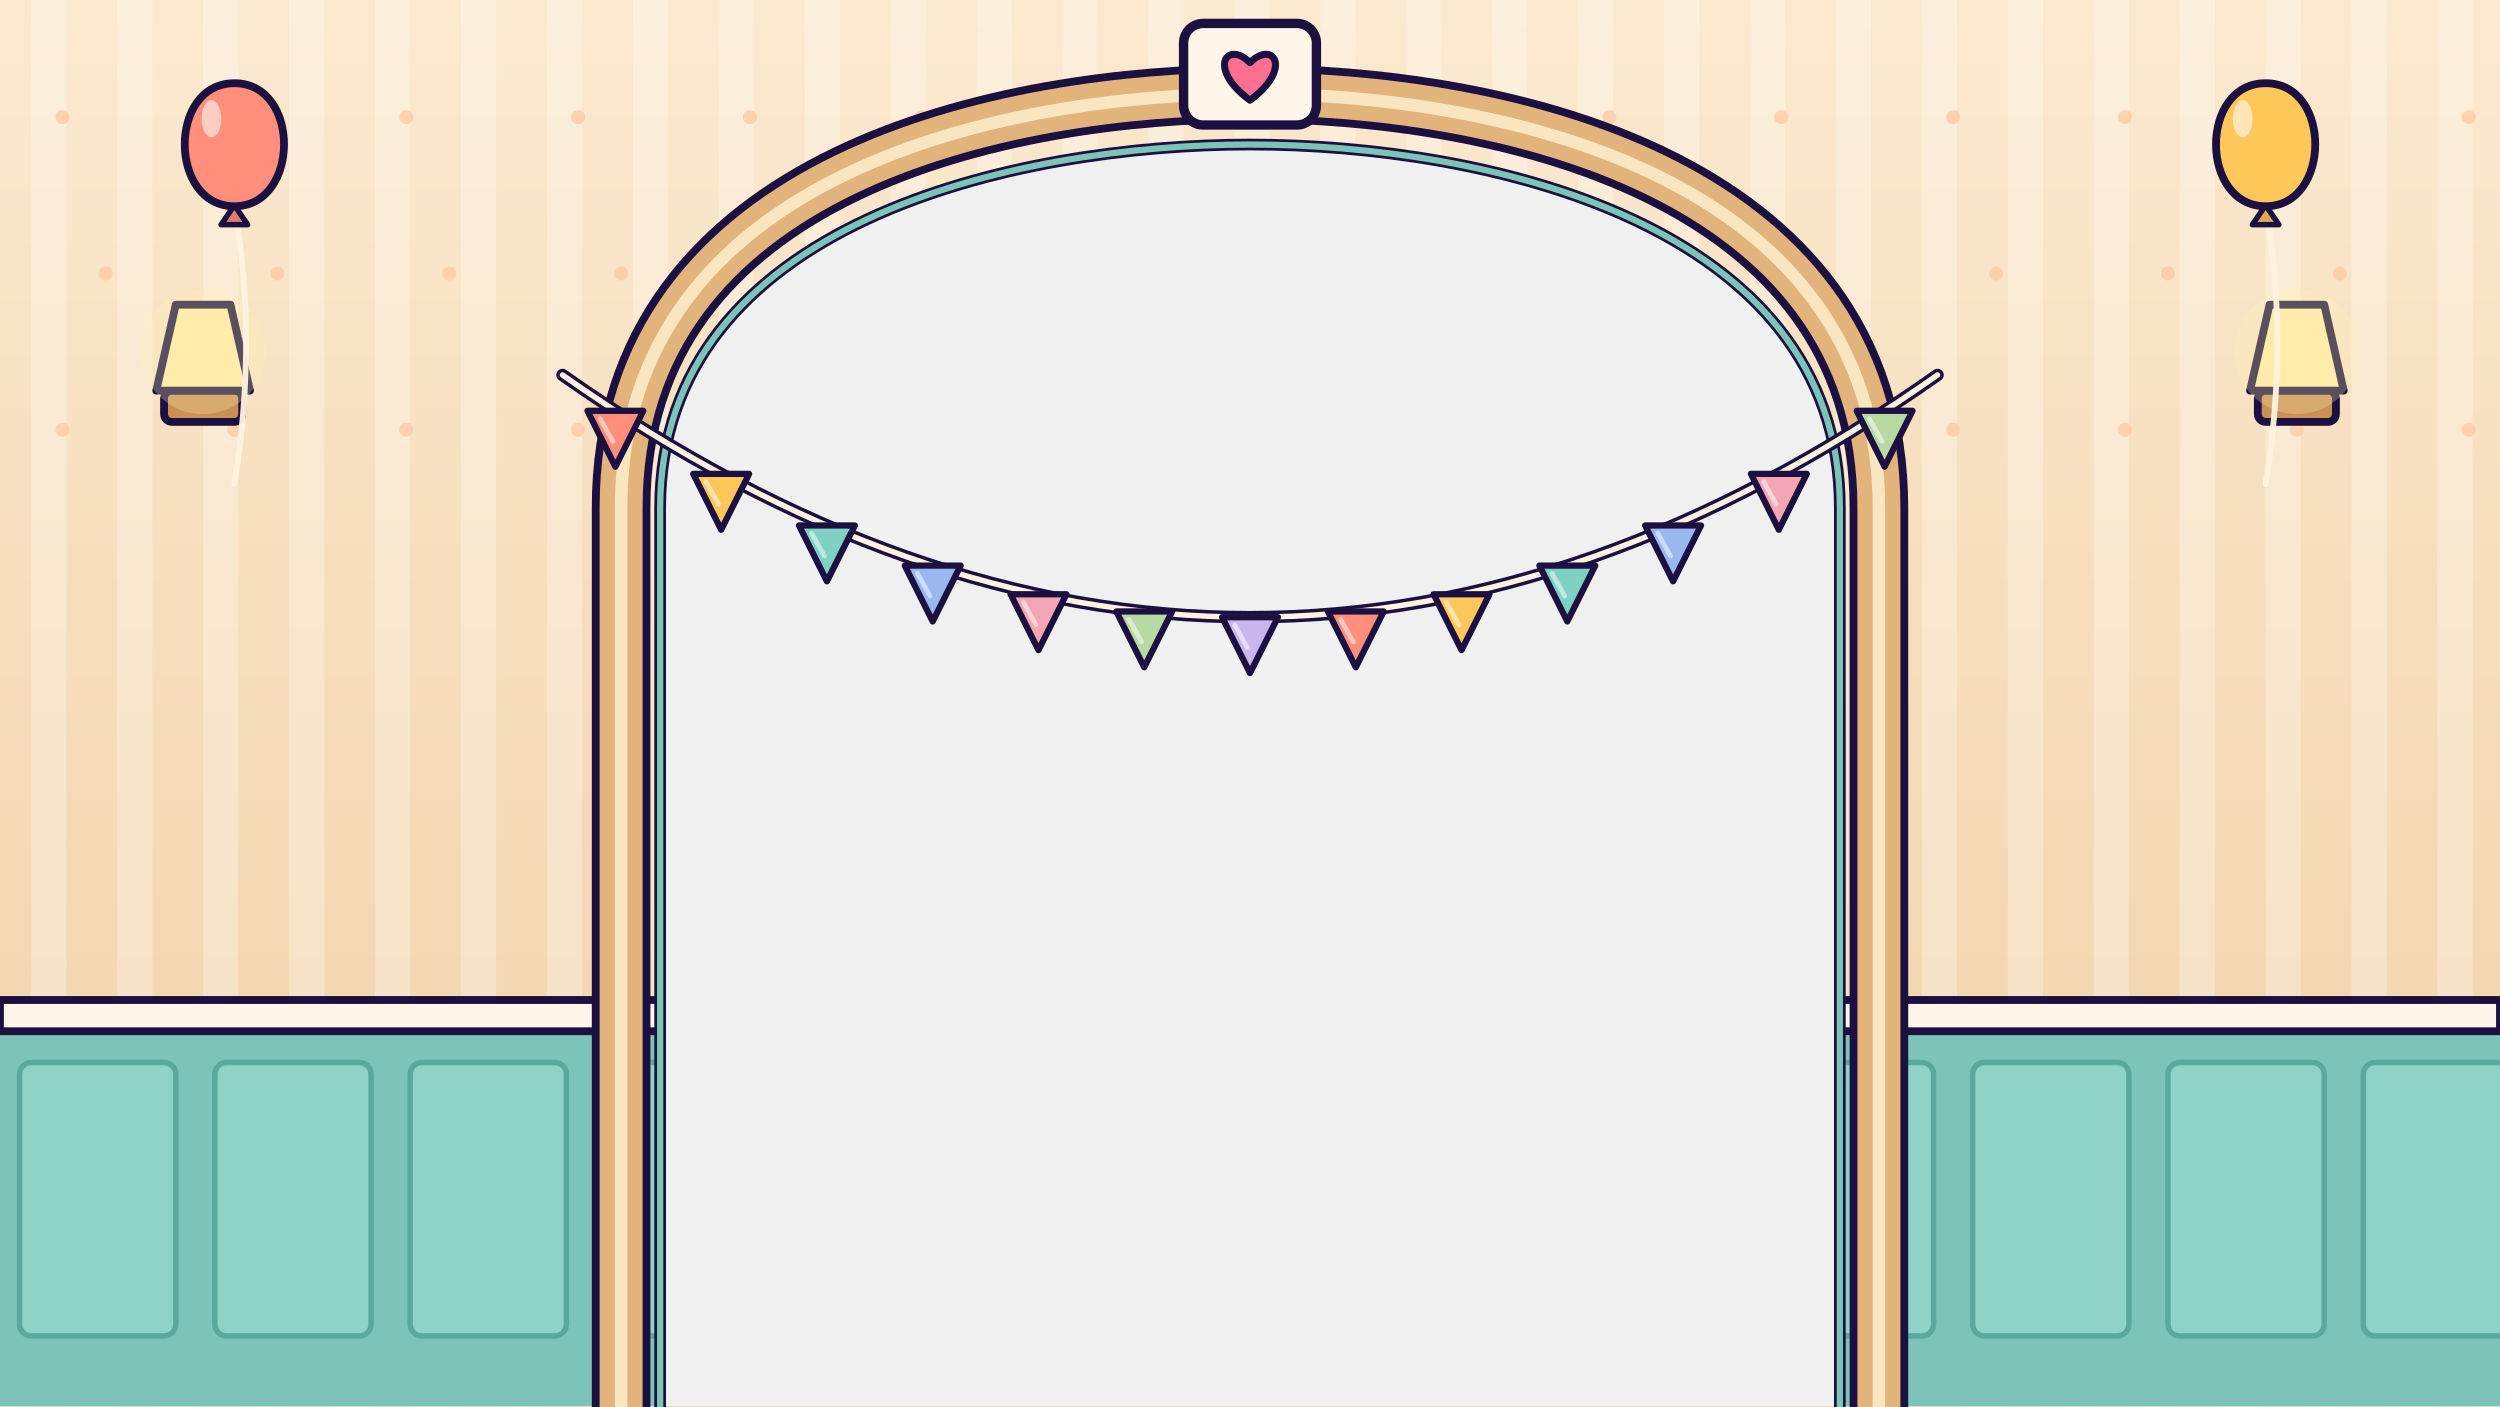
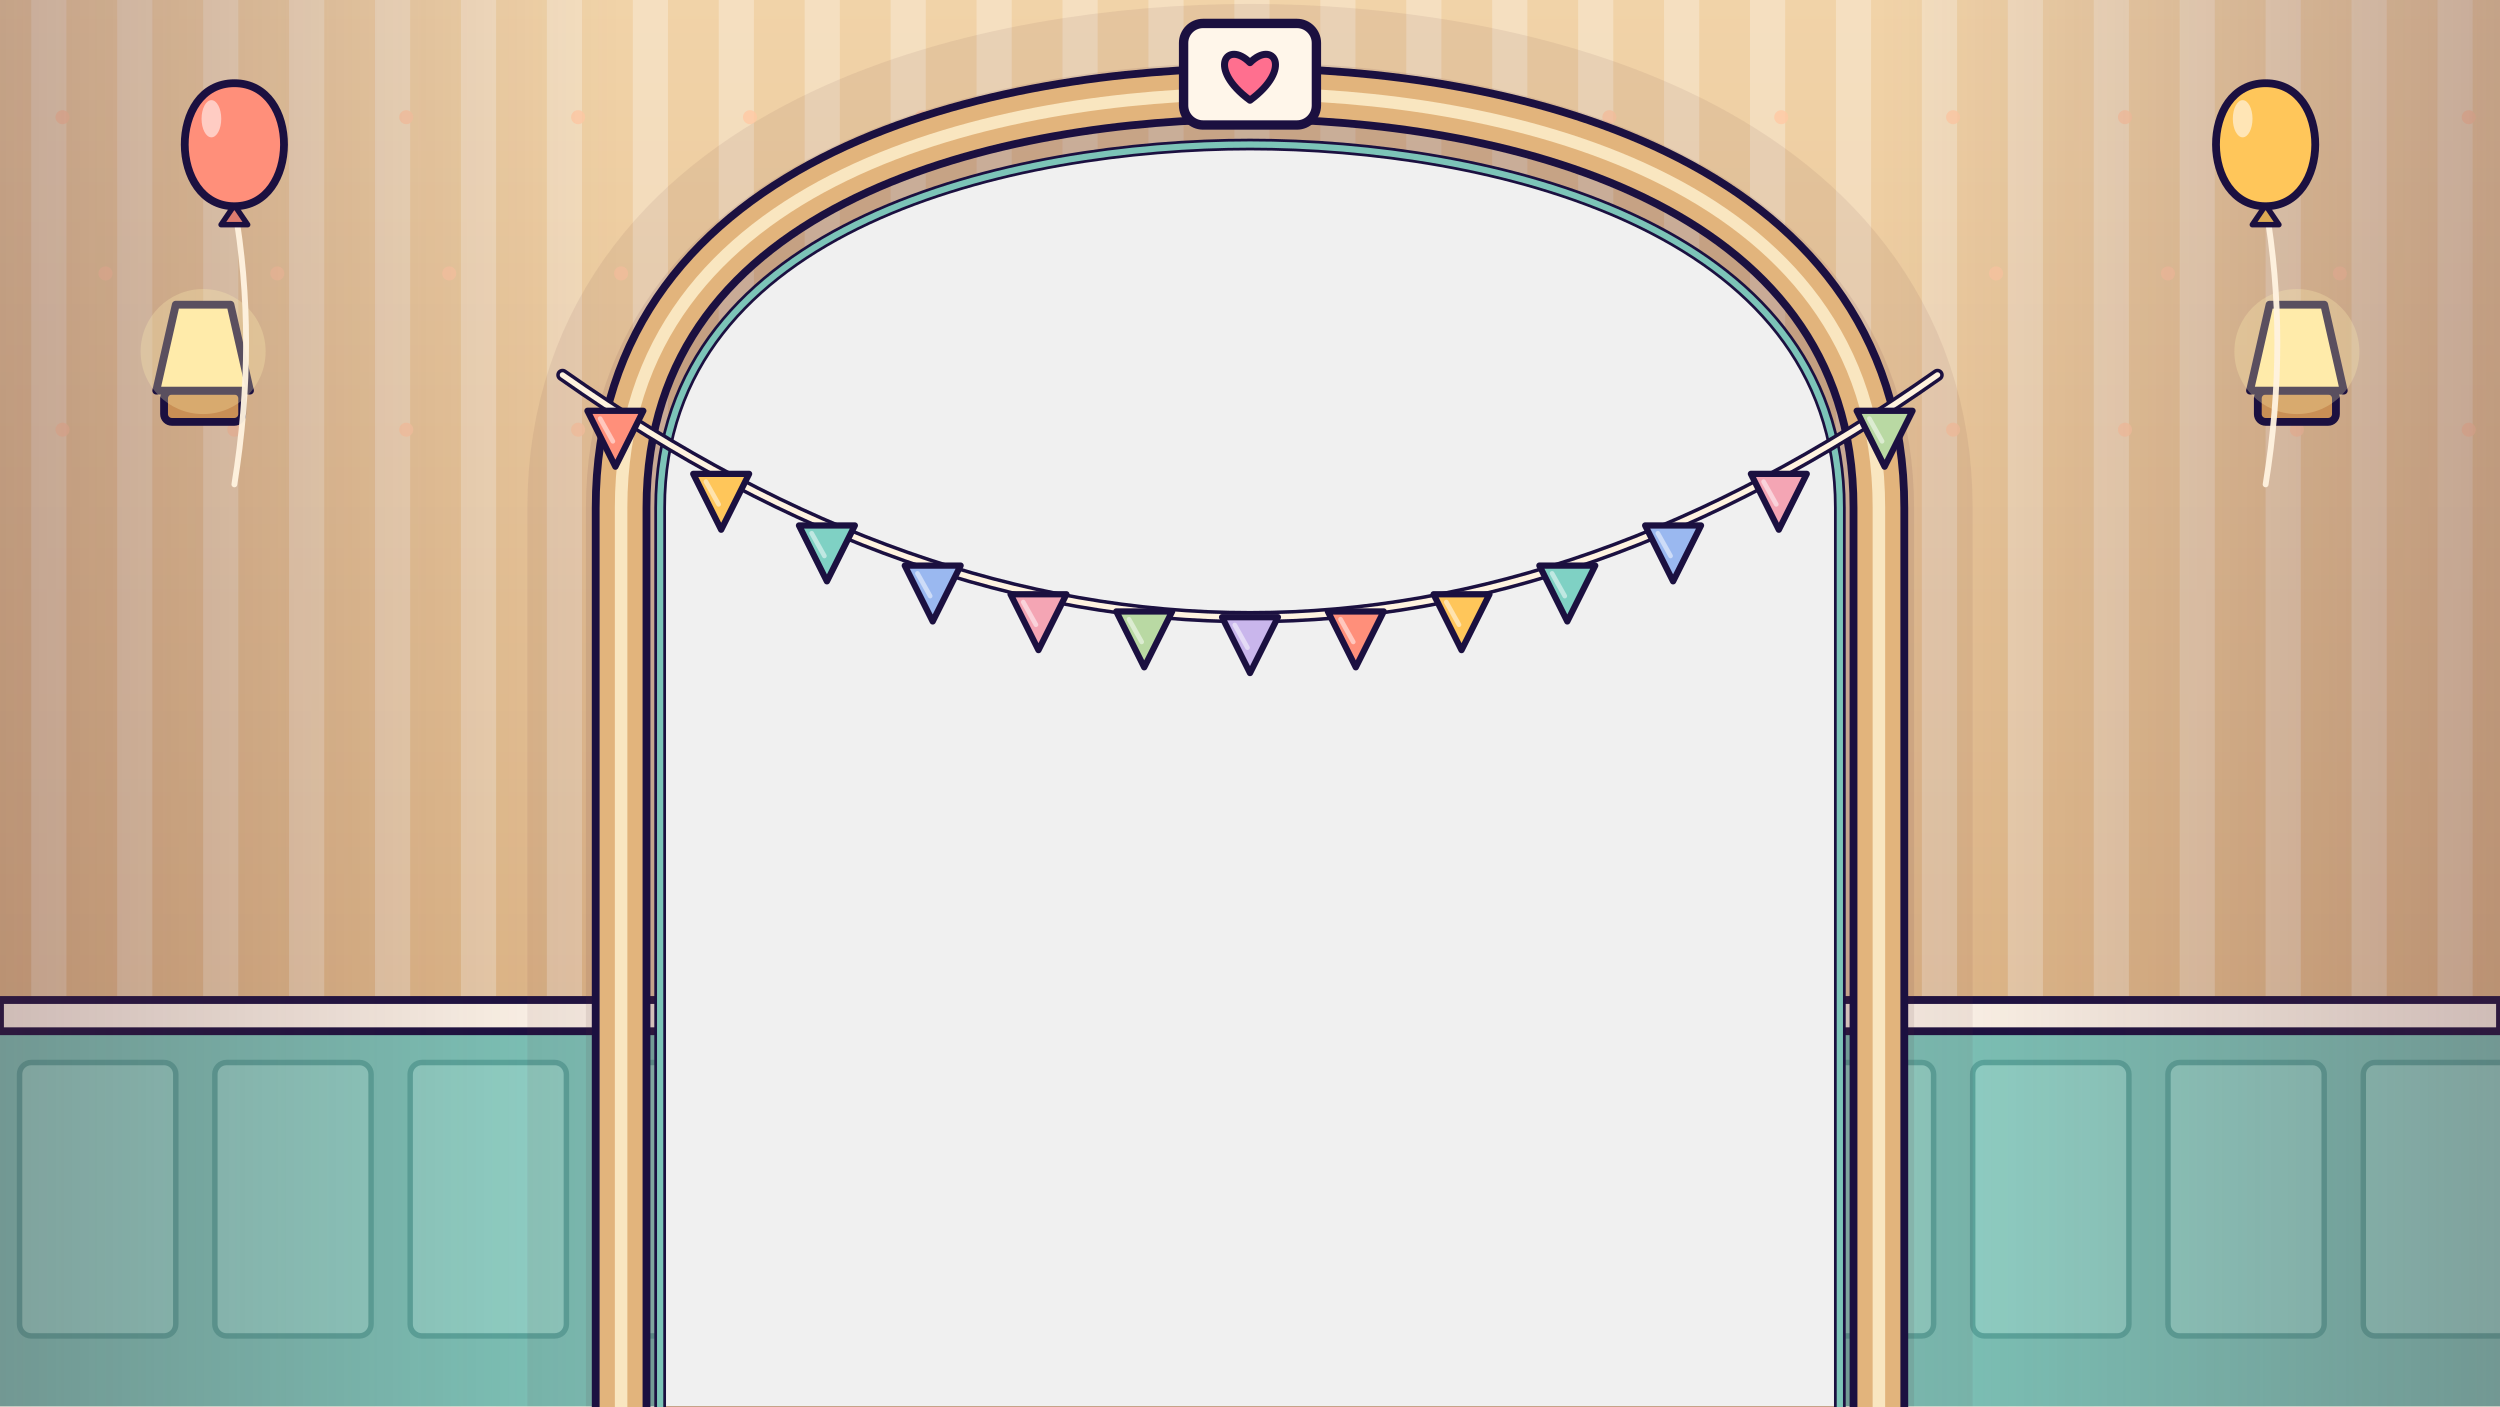
<svg xmlns="http://www.w3.org/2000/svg" width="1280" height="720" viewBox="0 0 640 360">
  <defs>
    <linearGradient id="slab" gradientUnits="objectBoundingBox" x1="0" y1="0" x2="0" y2="1">
-       <stop offset="0" stop-color="#fbe9cf" />
-       <stop offset="1" stop-color="#f0cfa4" />
+       <stop offset="0" stop-color="#f1d3a8" />
+       <stop offset="1" stop-color="#dcb07e" />
    </linearGradient>
    <clipPath id="slabclip">
-       <path d="M0 0 H640 V360 H0 Z M170.0 364 L170.0 130 C170.0 56 260.0 36 320.0 36 C380.0 36 470.0 56 470.0 130 L470.0 364 Z" clip-rule="evenodd" />
+       <path d="M0 0 H640 V360 H0 Z M470.0 364 L470.0 130 C470.0 56 380.0 36 320.0 36 C260.0 36 170.0 56 170.0 130 L170.0 364 Z" clip-rule="evenodd" />
    </clipPath>
+     <linearGradient id="pfv" gradientUnits="objectBoundingBox" x1="0" y1="0" x2="1" y2="0">
+       <stop offset="0" stop-color="#5a2f3a" stop-opacity="0.3" />
+       <stop offset="0.25" stop-color="#5a2f3a" stop-opacity="0" />
+       <stop offset="0.75" stop-color="#5a2f3a" stop-opacity="0" />
+       <stop offset="1" stop-color="#5a2f3a" stop-opacity="0.3" />
+     </linearGradient>
  </defs>
-   <path d="M0 0 H640 V360 H0 Z M170.0 364 L170.0 130 C170.0 56 260.0 36 320.0 36 C380.0 36 470.0 56 470.0 130 L470.0 364 Z" fill="url(#slab)" fill-rule="evenodd" />
+   <path d="M0 0 H640 V360 H0 Z M470.0 364 L470.0 130 C470.0 56 380.0 36 320.0 36 C260.0 36 170.0 56 170.0 130 L170.0 364 Z" fill="url(#slab)" fill-rule="evenodd" />
  <g clip-path="url(#slabclip)">
    <rect x="8" y="0" width="9" height="360" fill="#ffffff" fill-opacity="0.28" />
    <rect x="30" y="0" width="9" height="360" fill="#ffffff" fill-opacity="0.28" />
    <rect x="52" y="0" width="9" height="360" fill="#ffffff" fill-opacity="0.28" />
    <rect x="74" y="0" width="9" height="360" fill="#ffffff" fill-opacity="0.28" />
    <rect x="96" y="0" width="9" height="360" fill="#ffffff" fill-opacity="0.28" />
    <rect x="118" y="0" width="9" height="360" fill="#ffffff" fill-opacity="0.28" />
    <rect x="140" y="0" width="9" height="360" fill="#ffffff" fill-opacity="0.28" />
    <rect x="162" y="0" width="9" height="360" fill="#ffffff" fill-opacity="0.28" />
    <rect x="184" y="0" width="9" height="360" fill="#ffffff" fill-opacity="0.28" />
    <rect x="206" y="0" width="9" height="360" fill="#ffffff" fill-opacity="0.28" />
    <rect x="228" y="0" width="9" height="360" fill="#ffffff" fill-opacity="0.28" />
    <rect x="250" y="0" width="9" height="360" fill="#ffffff" fill-opacity="0.28" />
    <rect x="272" y="0" width="9" height="360" fill="#ffffff" fill-opacity="0.28" />
    <rect x="294" y="0" width="9" height="360" fill="#ffffff" fill-opacity="0.28" />
    <rect x="316" y="0" width="9" height="360" fill="#ffffff" fill-opacity="0.28" />
    <rect x="338" y="0" width="9" height="360" fill="#ffffff" fill-opacity="0.28" />
    <rect x="360" y="0" width="9" height="360" fill="#ffffff" fill-opacity="0.28" />
    <rect x="382" y="0" width="9" height="360" fill="#ffffff" fill-opacity="0.28" />
    <rect x="404" y="0" width="9" height="360" fill="#ffffff" fill-opacity="0.28" />
    <rect x="426" y="0" width="9" height="360" fill="#ffffff" fill-opacity="0.28" />
    <rect x="448" y="0" width="9" height="360" fill="#ffffff" fill-opacity="0.28" />
    <rect x="470" y="0" width="9" height="360" fill="#ffffff" fill-opacity="0.28" />
    <rect x="492" y="0" width="9" height="360" fill="#ffffff" fill-opacity="0.28" />
    <rect x="514" y="0" width="9" height="360" fill="#ffffff" fill-opacity="0.28" />
    <rect x="536" y="0" width="9" height="360" fill="#ffffff" fill-opacity="0.28" />
    <rect x="558" y="0" width="9" height="360" fill="#ffffff" fill-opacity="0.28" />
    <rect x="580" y="0" width="9" height="360" fill="#ffffff" fill-opacity="0.28" />
    <rect x="602" y="0" width="9" height="360" fill="#ffffff" fill-opacity="0.28" />
    <rect x="624" y="0" width="9" height="360" fill="#ffffff" fill-opacity="0.28" />
    <circle cx="16" cy="30" r="1.8" fill="#ffc9a4" fill-opacity="0.8" />
    <circle cx="27" cy="70" r="1.8" fill="#ffc9a4" fill-opacity="0.8" />
    <circle cx="16" cy="110" r="1.8" fill="#ffc9a4" fill-opacity="0.8" />
    <circle cx="60" cy="30" r="1.8" fill="#ffc9a4" fill-opacity="0.8" />
    <circle cx="71" cy="70" r="1.8" fill="#ffc9a4" fill-opacity="0.8" />
    <circle cx="60" cy="110" r="1.8" fill="#ffc9a4" fill-opacity="0.8" />
    <circle cx="104" cy="30" r="1.8" fill="#ffc9a4" fill-opacity="0.8" />
    <circle cx="115" cy="70" r="1.8" fill="#ffc9a4" fill-opacity="0.8" />
    <circle cx="104" cy="110" r="1.8" fill="#ffc9a4" fill-opacity="0.8" />
    <circle cx="148" cy="30" r="1.8" fill="#ffc9a4" fill-opacity="0.8" />
    <circle cx="159" cy="70" r="1.8" fill="#ffc9a4" fill-opacity="0.8" />
    <circle cx="148" cy="110" r="1.8" fill="#ffc9a4" fill-opacity="0.8" />
    <circle cx="192" cy="30" r="1.8" fill="#ffc9a4" fill-opacity="0.8" />
    <circle cx="203" cy="70" r="1.8" fill="#ffc9a4" fill-opacity="0.8" />
    <circle cx="192" cy="110" r="1.8" fill="#ffc9a4" fill-opacity="0.8" />
    <circle cx="236" cy="30" r="1.8" fill="#ffc9a4" fill-opacity="0.8" />
    <circle cx="247" cy="70" r="1.8" fill="#ffc9a4" fill-opacity="0.8" />
    <circle cx="236" cy="110" r="1.8" fill="#ffc9a4" fill-opacity="0.8" />
    <circle cx="280" cy="30" r="1.8" fill="#ffc9a4" fill-opacity="0.8" />
    <circle cx="291" cy="70" r="1.8" fill="#ffc9a4" fill-opacity="0.8" />
    <circle cx="280" cy="110" r="1.8" fill="#ffc9a4" fill-opacity="0.8" />
    <circle cx="324" cy="30" r="1.8" fill="#ffc9a4" fill-opacity="0.8" />
    <circle cx="335" cy="70" r="1.8" fill="#ffc9a4" fill-opacity="0.8" />
    <circle cx="324" cy="110" r="1.8" fill="#ffc9a4" fill-opacity="0.8" />
    <circle cx="368" cy="30" r="1.8" fill="#ffc9a4" fill-opacity="0.8" />
    <circle cx="379" cy="70" r="1.8" fill="#ffc9a4" fill-opacity="0.8" />
    <circle cx="368" cy="110" r="1.8" fill="#ffc9a4" fill-opacity="0.8" />
    <circle cx="412" cy="30" r="1.8" fill="#ffc9a4" fill-opacity="0.8" />
    <circle cx="423" cy="70" r="1.8" fill="#ffc9a4" fill-opacity="0.8" />
    <circle cx="412" cy="110" r="1.8" fill="#ffc9a4" fill-opacity="0.8" />
    <circle cx="456" cy="30" r="1.8" fill="#ffc9a4" fill-opacity="0.8" />
    <circle cx="467" cy="70" r="1.8" fill="#ffc9a4" fill-opacity="0.8" />
    <circle cx="456" cy="110" r="1.8" fill="#ffc9a4" fill-opacity="0.8" />
    <circle cx="500" cy="30" r="1.8" fill="#ffc9a4" fill-opacity="0.8" />
    <circle cx="511" cy="70" r="1.8" fill="#ffc9a4" fill-opacity="0.8" />
    <circle cx="500" cy="110" r="1.8" fill="#ffc9a4" fill-opacity="0.8" />
    <circle cx="544" cy="30" r="1.8" fill="#ffc9a4" fill-opacity="0.8" />
    <circle cx="555" cy="70" r="1.8" fill="#ffc9a4" fill-opacity="0.8" />
    <circle cx="544" cy="110" r="1.8" fill="#ffc9a4" fill-opacity="0.8" />
    <circle cx="588" cy="30" r="1.8" fill="#ffc9a4" fill-opacity="0.8" />
    <circle cx="599" cy="70" r="1.8" fill="#ffc9a4" fill-opacity="0.8" />
    <circle cx="588" cy="110" r="1.8" fill="#ffc9a4" fill-opacity="0.8" />
    <circle cx="632" cy="30" r="1.8" fill="#ffc9a4" fill-opacity="0.8" />
    <circle cx="643" cy="70" r="1.8" fill="#ffc9a4" fill-opacity="0.8" />
    <circle cx="632" cy="110" r="1.8" fill="#ffc9a4" fill-opacity="0.8" />
    <rect x="0" y="264" width="640" height="96" fill="#7cc4b8" />
    <rect x="5" y="272" width="40" height="70" rx="3" fill="#8fd2c6" stroke="#5aa89e" stroke-width="1.4" stroke-linejoin="round" />
    <rect x="55" y="272" width="40" height="70" rx="3" fill="#8fd2c6" stroke="#5aa89e" stroke-width="1.4" stroke-linejoin="round" />
    <rect x="105" y="272" width="40" height="70" rx="3" fill="#8fd2c6" stroke="#5aa89e" stroke-width="1.4" stroke-linejoin="round" />
    <rect x="155" y="272" width="40" height="70" rx="3" fill="#8fd2c6" stroke="#5aa89e" stroke-width="1.4" stroke-linejoin="round" />
    <rect x="205" y="272" width="40" height="70" rx="3" fill="#8fd2c6" stroke="#5aa89e" stroke-width="1.4" stroke-linejoin="round" />
    <rect x="255" y="272" width="40" height="70" rx="3" fill="#8fd2c6" stroke="#5aa89e" stroke-width="1.4" stroke-linejoin="round" />
    <rect x="305" y="272" width="40" height="70" rx="3" fill="#8fd2c6" stroke="#5aa89e" stroke-width="1.4" stroke-linejoin="round" />
    <rect x="355" y="272" width="40" height="70" rx="3" fill="#8fd2c6" stroke="#5aa89e" stroke-width="1.4" stroke-linejoin="round" />
    <rect x="405" y="272" width="40" height="70" rx="3" fill="#8fd2c6" stroke="#5aa89e" stroke-width="1.4" stroke-linejoin="round" />
    <rect x="455" y="272" width="40" height="70" rx="3" fill="#8fd2c6" stroke="#5aa89e" stroke-width="1.4" stroke-linejoin="round" />
    <rect x="505" y="272" width="40" height="70" rx="3" fill="#8fd2c6" stroke="#5aa89e" stroke-width="1.4" stroke-linejoin="round" />
    <rect x="555" y="272" width="40" height="70" rx="3" fill="#8fd2c6" stroke="#5aa89e" stroke-width="1.4" stroke-linejoin="round" />
    <rect x="605" y="272" width="40" height="70" rx="3" fill="#8fd2c6" stroke="#5aa89e" stroke-width="1.4" stroke-linejoin="round" />
    <rect x="0" y="256" width="640" height="8" fill="#fff6ea" stroke="#1b1040" stroke-width="2" stroke-linejoin="round" />
+     <path d="M170.0 364 L170.0 130 C170.0 56 260.0 36 320.0 36 C380.0 36 470.0 56 470.0 130 L470.0 364 Z" fill="none" stroke="#5a2f3a" stroke-width="70" stroke-linejoin="round" stroke-linecap="round" stroke-opacity="0.08" />
+     <path d="M170.0 364 L170.0 130 C170.0 56 260.0 36 320.0 36 C380.0 36 470.0 56 470.0 130 L470.0 364 Z" fill="none" stroke="#5a2f3a" stroke-width="40" stroke-linejoin="round" stroke-linecap="round" stroke-opacity="0.1" />
+     <path d="M170.0 364 L170.0 130 C170.0 56 260.0 36 320.0 36 C380.0 36 470.0 56 470.0 130 L470.0 364 Z" fill="none" stroke="#5a2f3a" stroke-width="18" stroke-linejoin="round" stroke-linecap="round" stroke-opacity="0.12" />
+     <rect x="0" y="0" width="640" height="360" fill="url(#pfv)" />
  </g>
  <rect x="42" y="100" width="20" height="8" rx="2" fill="#c98f55" stroke="#1b1040" stroke-width="2" stroke-linejoin="round" />
  <path d="M40 100 L45 78 L59 78 L64 100 Z" fill="#ffe9a8" stroke="#1b1040" stroke-width="2" stroke-linejoin="round" stroke-linecap="round" />
  <circle cx="52" cy="90" r="16" fill="#fff0b0" fill-opacity="0.28" />
  <rect x="578" y="100" width="20" height="8" rx="2" fill="#c98f55" stroke="#1b1040" stroke-width="2" stroke-linejoin="round" />
  <path d="M576 100 L581 78 L595 78 L600 100 Z" fill="#ffe9a8" stroke="#1b1040" stroke-width="2" stroke-linejoin="round" stroke-linecap="round" />
  <circle cx="588" cy="90" r="16" fill="#fff0b0" fill-opacity="0.28" />
  <path d="M159.0 364 L159.0 130 C159.0 44 258.0 24 320.0 24 C382.0 24 481.0 44 481.0 130 L481.0 364" fill="none" stroke="#1b1040" stroke-width="15" stroke-linejoin="round" stroke-linecap="round" />
  <path d="M159.0 364 L159.0 130 C159.0 44 258.0 24 320.0 24 C382.0 24 481.0 44 481.0 130 L481.0 364" fill="none" stroke="#e2b47c" stroke-width="11" stroke-linejoin="round" stroke-linecap="round" />
  <path d="M159.0 364 L159.0 130 C159.0 44 258.0 24 320.0 24 C382.0 24 481.0 44 481.0 130 L481.0 364" fill="none" stroke="#fff2d0" stroke-width="3.2" stroke-linejoin="round" stroke-linecap="round" stroke-opacity="0.8" />
  <path d="M169.0 364 L169.0 130 C169.0 57 260.0 37 320.0 37 C380.0 37 471.0 57 471.0 130 L471.0 364" fill="none" stroke="#1b1040" stroke-width="3" stroke-linejoin="round" stroke-linecap="round" />
  <path d="M169.0 364 L169.0 130 C169.0 57 260.0 37 320.0 37 C380.0 37 471.0 57 471.0 130 L471.0 364" fill="none" stroke="#7cc4b8" stroke-width="1.6" stroke-linejoin="round" stroke-linecap="round" />
  <rect x="303" y="6" width="34" height="26" rx="5" fill="#fff6ea" stroke="#1b1040" stroke-width="2.4" stroke-linejoin="round" />
  <path d="M320 25.66 C308.9 17.52 314.08 10.12 320 16.04 C325.92 10.12 331.1 17.52 320 25.66 Z" fill="#ff6f8f" stroke="#1b1040" stroke-width="1.8" stroke-linejoin="round" stroke-linecap="round" />
  <path d="M144 96 Q320 220 496 96" fill="none" stroke="#1b1040" stroke-width="3.2" stroke-linejoin="round" stroke-linecap="round" />
  <path d="M144 96 Q320 220 496 96" fill="none" stroke="#fff3e0" stroke-width="1.4" stroke-linejoin="round" stroke-linecap="round" />
  <polygon points="150.39,105.17 164.69,105.17 157.54,119.47" fill="#ff8f7a" stroke="#1b1040" stroke-width="1.6" stroke-linejoin="round" />
  <line x1="153.64" y1="107.17" x2="156.89" y2="112.97" stroke="#ffffff" stroke-width="1.2" stroke-linecap="round" stroke-opacity="0.5" />
  <polygon points="177.47,121.31 191.77,121.31 184.62,135.61" fill="#ffc65a" stroke="#1b1040" stroke-width="1.6" stroke-linejoin="round" />
  <line x1="180.72" y1="123.31" x2="183.97" y2="129.11" stroke="#ffffff" stroke-width="1.2" stroke-linecap="round" stroke-opacity="0.5" />
  <polygon points="204.54,134.52 218.84,134.52 211.69,148.82" fill="#7fd1c4" stroke="#1b1040" stroke-width="1.6" stroke-linejoin="round" />
  <line x1="207.79" y1="136.52" x2="211.04" y2="142.32" stroke="#ffffff" stroke-width="1.2" stroke-linecap="round" stroke-opacity="0.5" />
  <polygon points="231.62,144.79 245.92,144.79 238.77,159.09" fill="#9ab8f0" stroke="#1b1040" stroke-width="1.6" stroke-linejoin="round" />
  <line x1="234.87" y1="146.79" x2="238.12" y2="152.59" stroke="#ffffff" stroke-width="1.2" stroke-linecap="round" stroke-opacity="0.5" />
  <polygon points="258.7,152.13 273,152.13 265.85,166.43" fill="#f4a5b4" stroke="#1b1040" stroke-width="1.6" stroke-linejoin="round" />
  <line x1="261.95" y1="154.13" x2="265.2" y2="159.93" stroke="#ffffff" stroke-width="1.2" stroke-linecap="round" stroke-opacity="0.5" />
  <polygon points="285.77,156.53 300.07,156.53 292.92,170.83" fill="#b9d9a3" stroke="#1b1040" stroke-width="1.6" stroke-linejoin="round" />
  <line x1="289.02" y1="158.53" x2="292.27" y2="164.33" stroke="#ffffff" stroke-width="1.2" stroke-linecap="round" stroke-opacity="0.5" />
  <polygon points="312.85,158 327.15,158 320,172.3" fill="#c9b6ec" stroke="#1b1040" stroke-width="1.6" stroke-linejoin="round" />
  <line x1="316.1" y1="160" x2="319.35" y2="165.8" stroke="#ffffff" stroke-width="1.2" stroke-linecap="round" stroke-opacity="0.5" />
  <polygon points="339.93,156.53 354.23,156.53 347.08,170.83" fill="#ff8f7a" stroke="#1b1040" stroke-width="1.6" stroke-linejoin="round" />
  <line x1="343.18" y1="158.53" x2="346.43" y2="164.33" stroke="#ffffff" stroke-width="1.2" stroke-linecap="round" stroke-opacity="0.5" />
  <polygon points="367,152.13 381.3,152.13 374.15,166.43" fill="#ffc65a" stroke="#1b1040" stroke-width="1.6" stroke-linejoin="round" />
  <line x1="370.25" y1="154.13" x2="373.5" y2="159.93" stroke="#ffffff" stroke-width="1.2" stroke-linecap="round" stroke-opacity="0.5" />
  <polygon points="394.08,144.79 408.38,144.79 401.23,159.09" fill="#7fd1c4" stroke="#1b1040" stroke-width="1.6" stroke-linejoin="round" />
  <line x1="397.33" y1="146.79" x2="400.58" y2="152.59" stroke="#ffffff" stroke-width="1.2" stroke-linecap="round" stroke-opacity="0.5" />
  <polygon points="421.16,134.52 435.46,134.52 428.31,148.82" fill="#9ab8f0" stroke="#1b1040" stroke-width="1.6" stroke-linejoin="round" />
  <line x1="424.41" y1="136.52" x2="427.66" y2="142.32" stroke="#ffffff" stroke-width="1.2" stroke-linecap="round" stroke-opacity="0.5" />
  <polygon points="448.23,121.31 462.53,121.31 455.38,135.61" fill="#f4a5b4" stroke="#1b1040" stroke-width="1.6" stroke-linejoin="round" />
  <line x1="451.48" y1="123.31" x2="454.73" y2="129.11" stroke="#ffffff" stroke-width="1.2" stroke-linecap="round" stroke-opacity="0.5" />
  <polygon points="475.31,105.17 489.61,105.17 482.46,119.47" fill="#b9d9a3" stroke="#1b1040" stroke-width="1.6" stroke-linejoin="round" />
  <line x1="478.56" y1="107.17" x2="481.81" y2="112.97" stroke="#ffffff" stroke-width="1.2" stroke-linecap="round" stroke-opacity="0.5" />
  <path d="M60 52.8 Q66 87 60 124" fill="none" stroke="#fff3e0" stroke-width="1.5" stroke-linejoin="round" stroke-linecap="round" stroke-opacity="0.95" />
  <path d="M60 52.52 L56.6 57.52 L63.4 57.52 Z" fill="#dc7b6f" stroke="#1b1040" stroke-width="1.4" stroke-linejoin="round" stroke-linecap="round" />
  <path d="M60 21.3 C77.08 21.3 76.8 52.8 60 52.8 C43.2 52.8 42.92 21.3 60 21.3 Z" fill="#ff8f7a" stroke="#1b1040" stroke-width="2" stroke-linejoin="round" stroke-linecap="round" />
  <ellipse cx="54.12" cy="30.4" rx="2.52" ry="4.76" fill="#ffffff" fill-opacity="0.55" />
  <path d="M580 52.8 Q586 87 580 124" fill="none" stroke="#fff3e0" stroke-width="1.5" stroke-linejoin="round" stroke-linecap="round" stroke-opacity="0.95" />
  <path d="M580 52.52 L576.6 57.52 L583.4 57.52 Z" fill="#dcaa54" stroke="#1b1040" stroke-width="1.4" stroke-linejoin="round" stroke-linecap="round" />
  <path d="M580 21.3 C597.08 21.3 596.8 52.8 580 52.8 C563.2 52.8 562.92 21.3 580 21.3 Z" fill="#ffc65a" stroke="#1b1040" stroke-width="2" stroke-linejoin="round" stroke-linecap="round" />
  <ellipse cx="574.12" cy="30.4" rx="2.52" ry="4.76" fill="#ffffff" fill-opacity="0.55" />
</svg>
